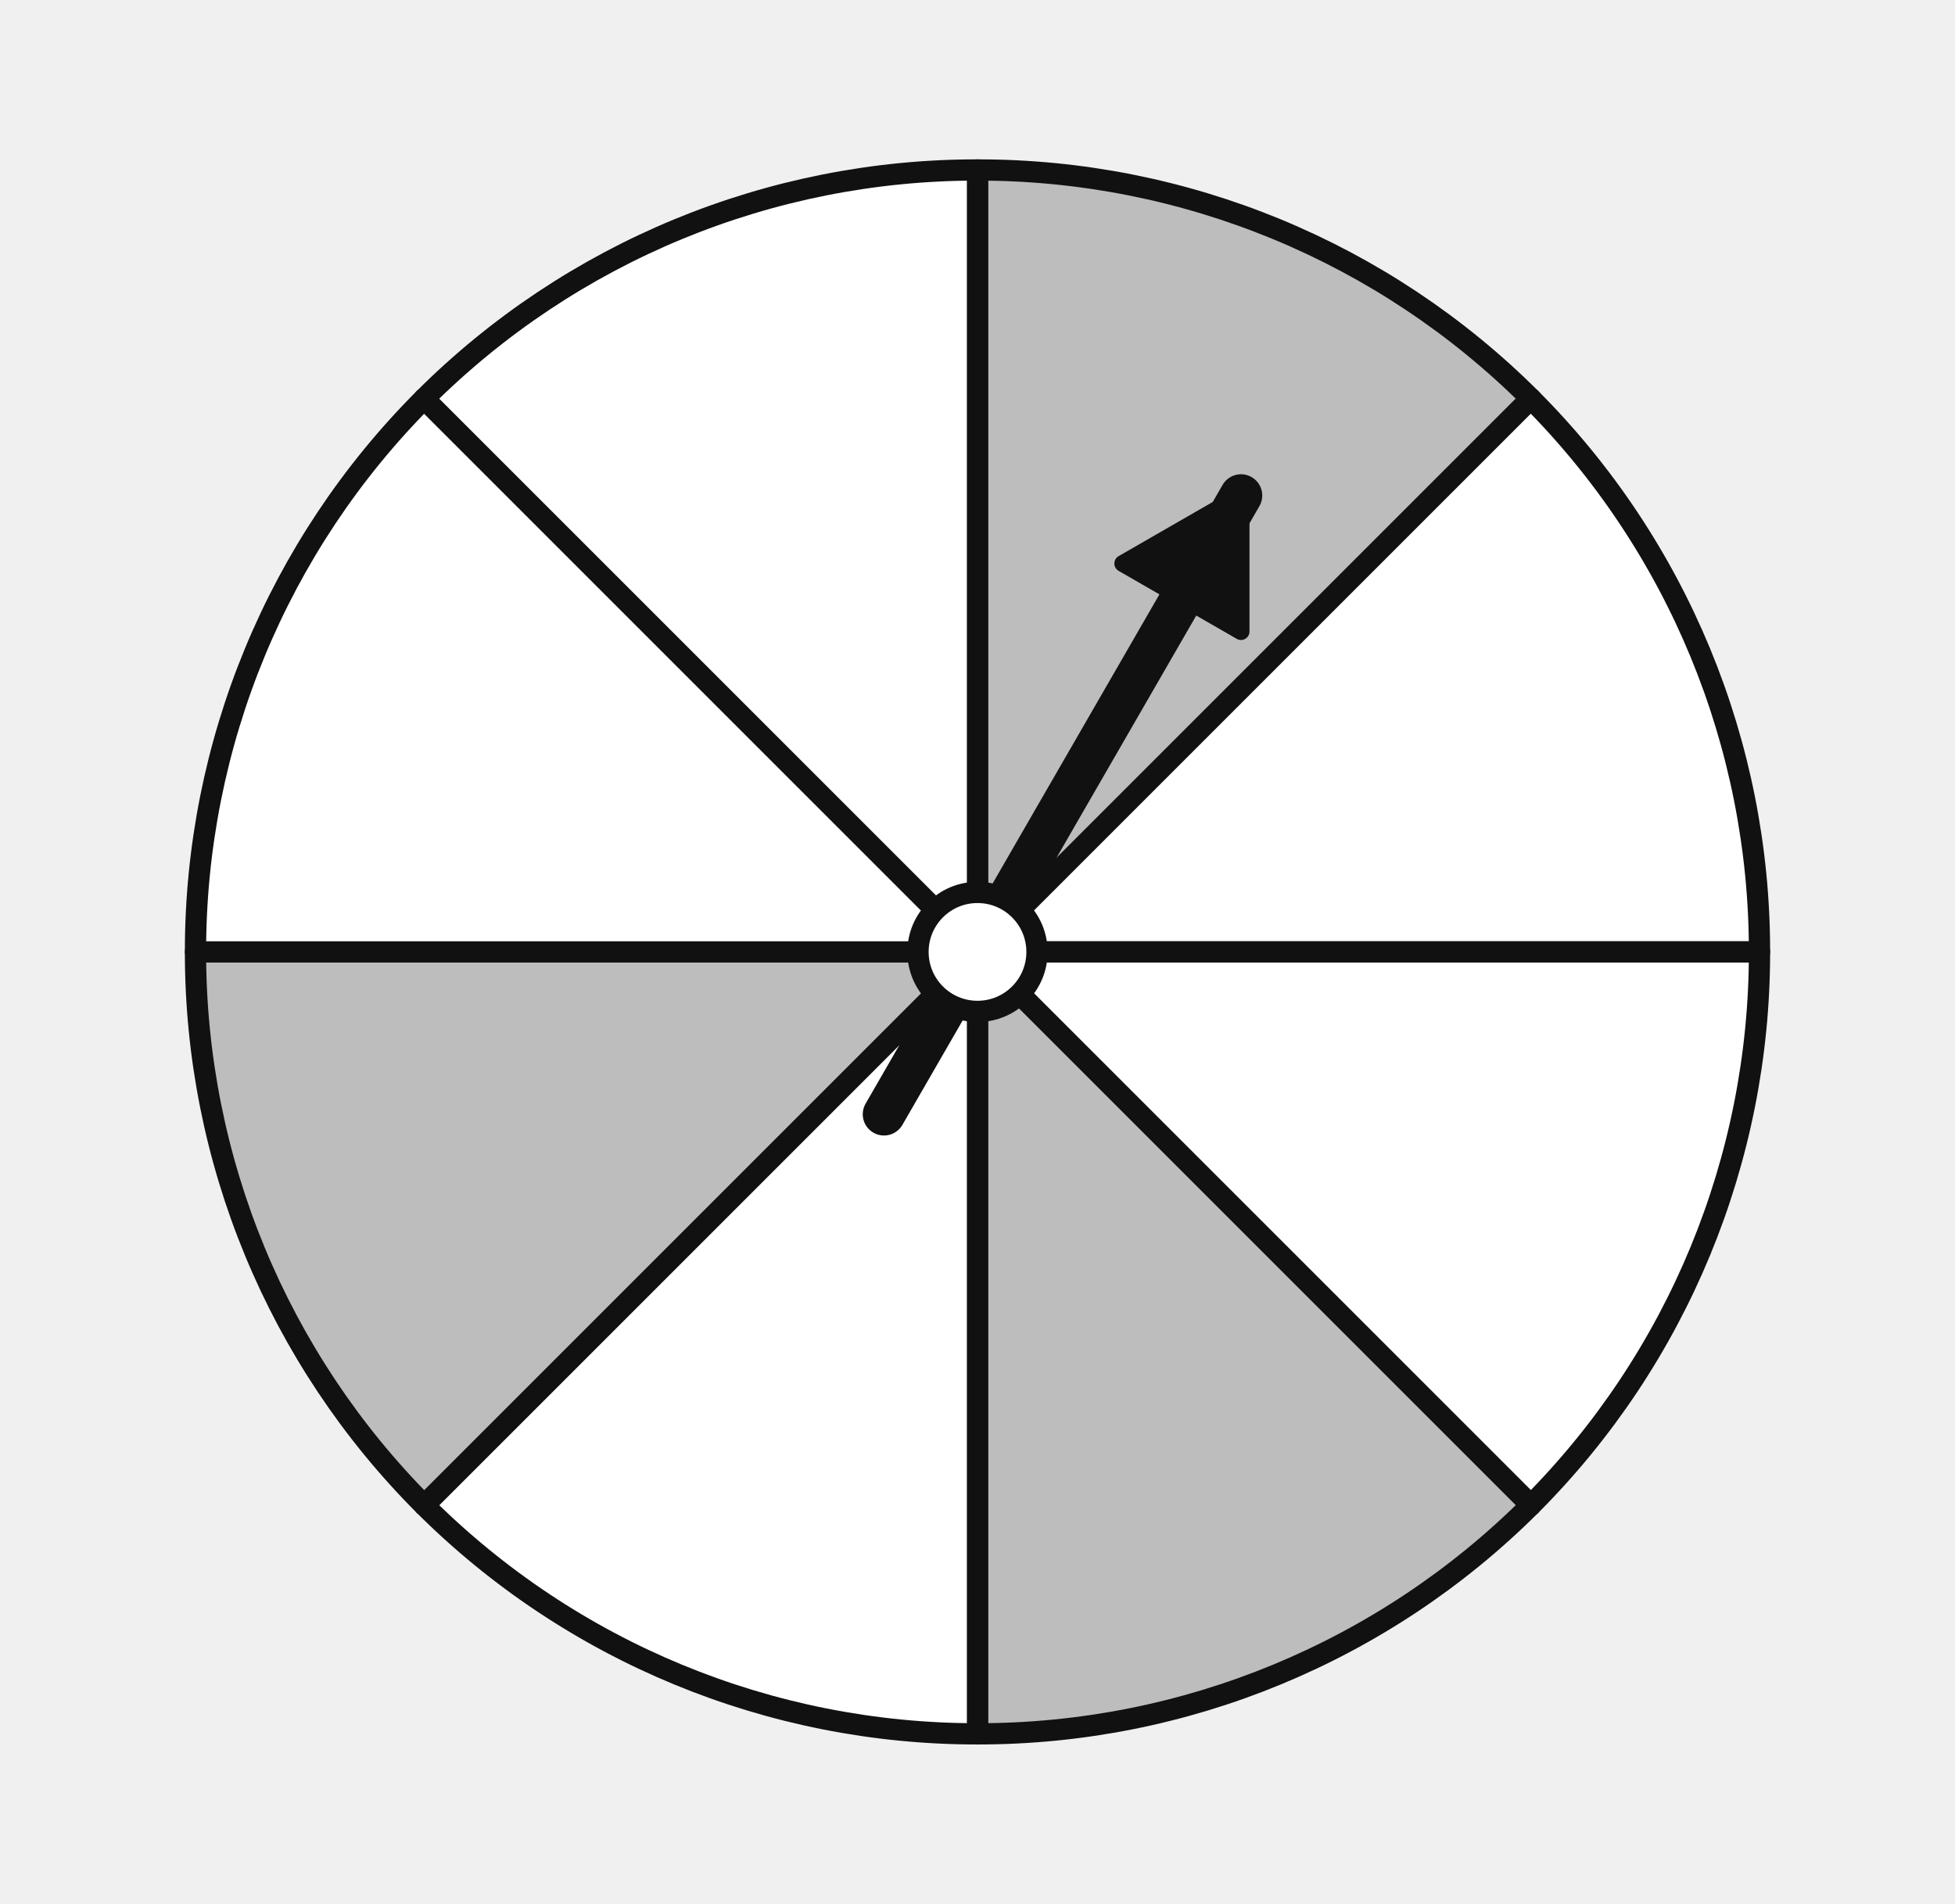
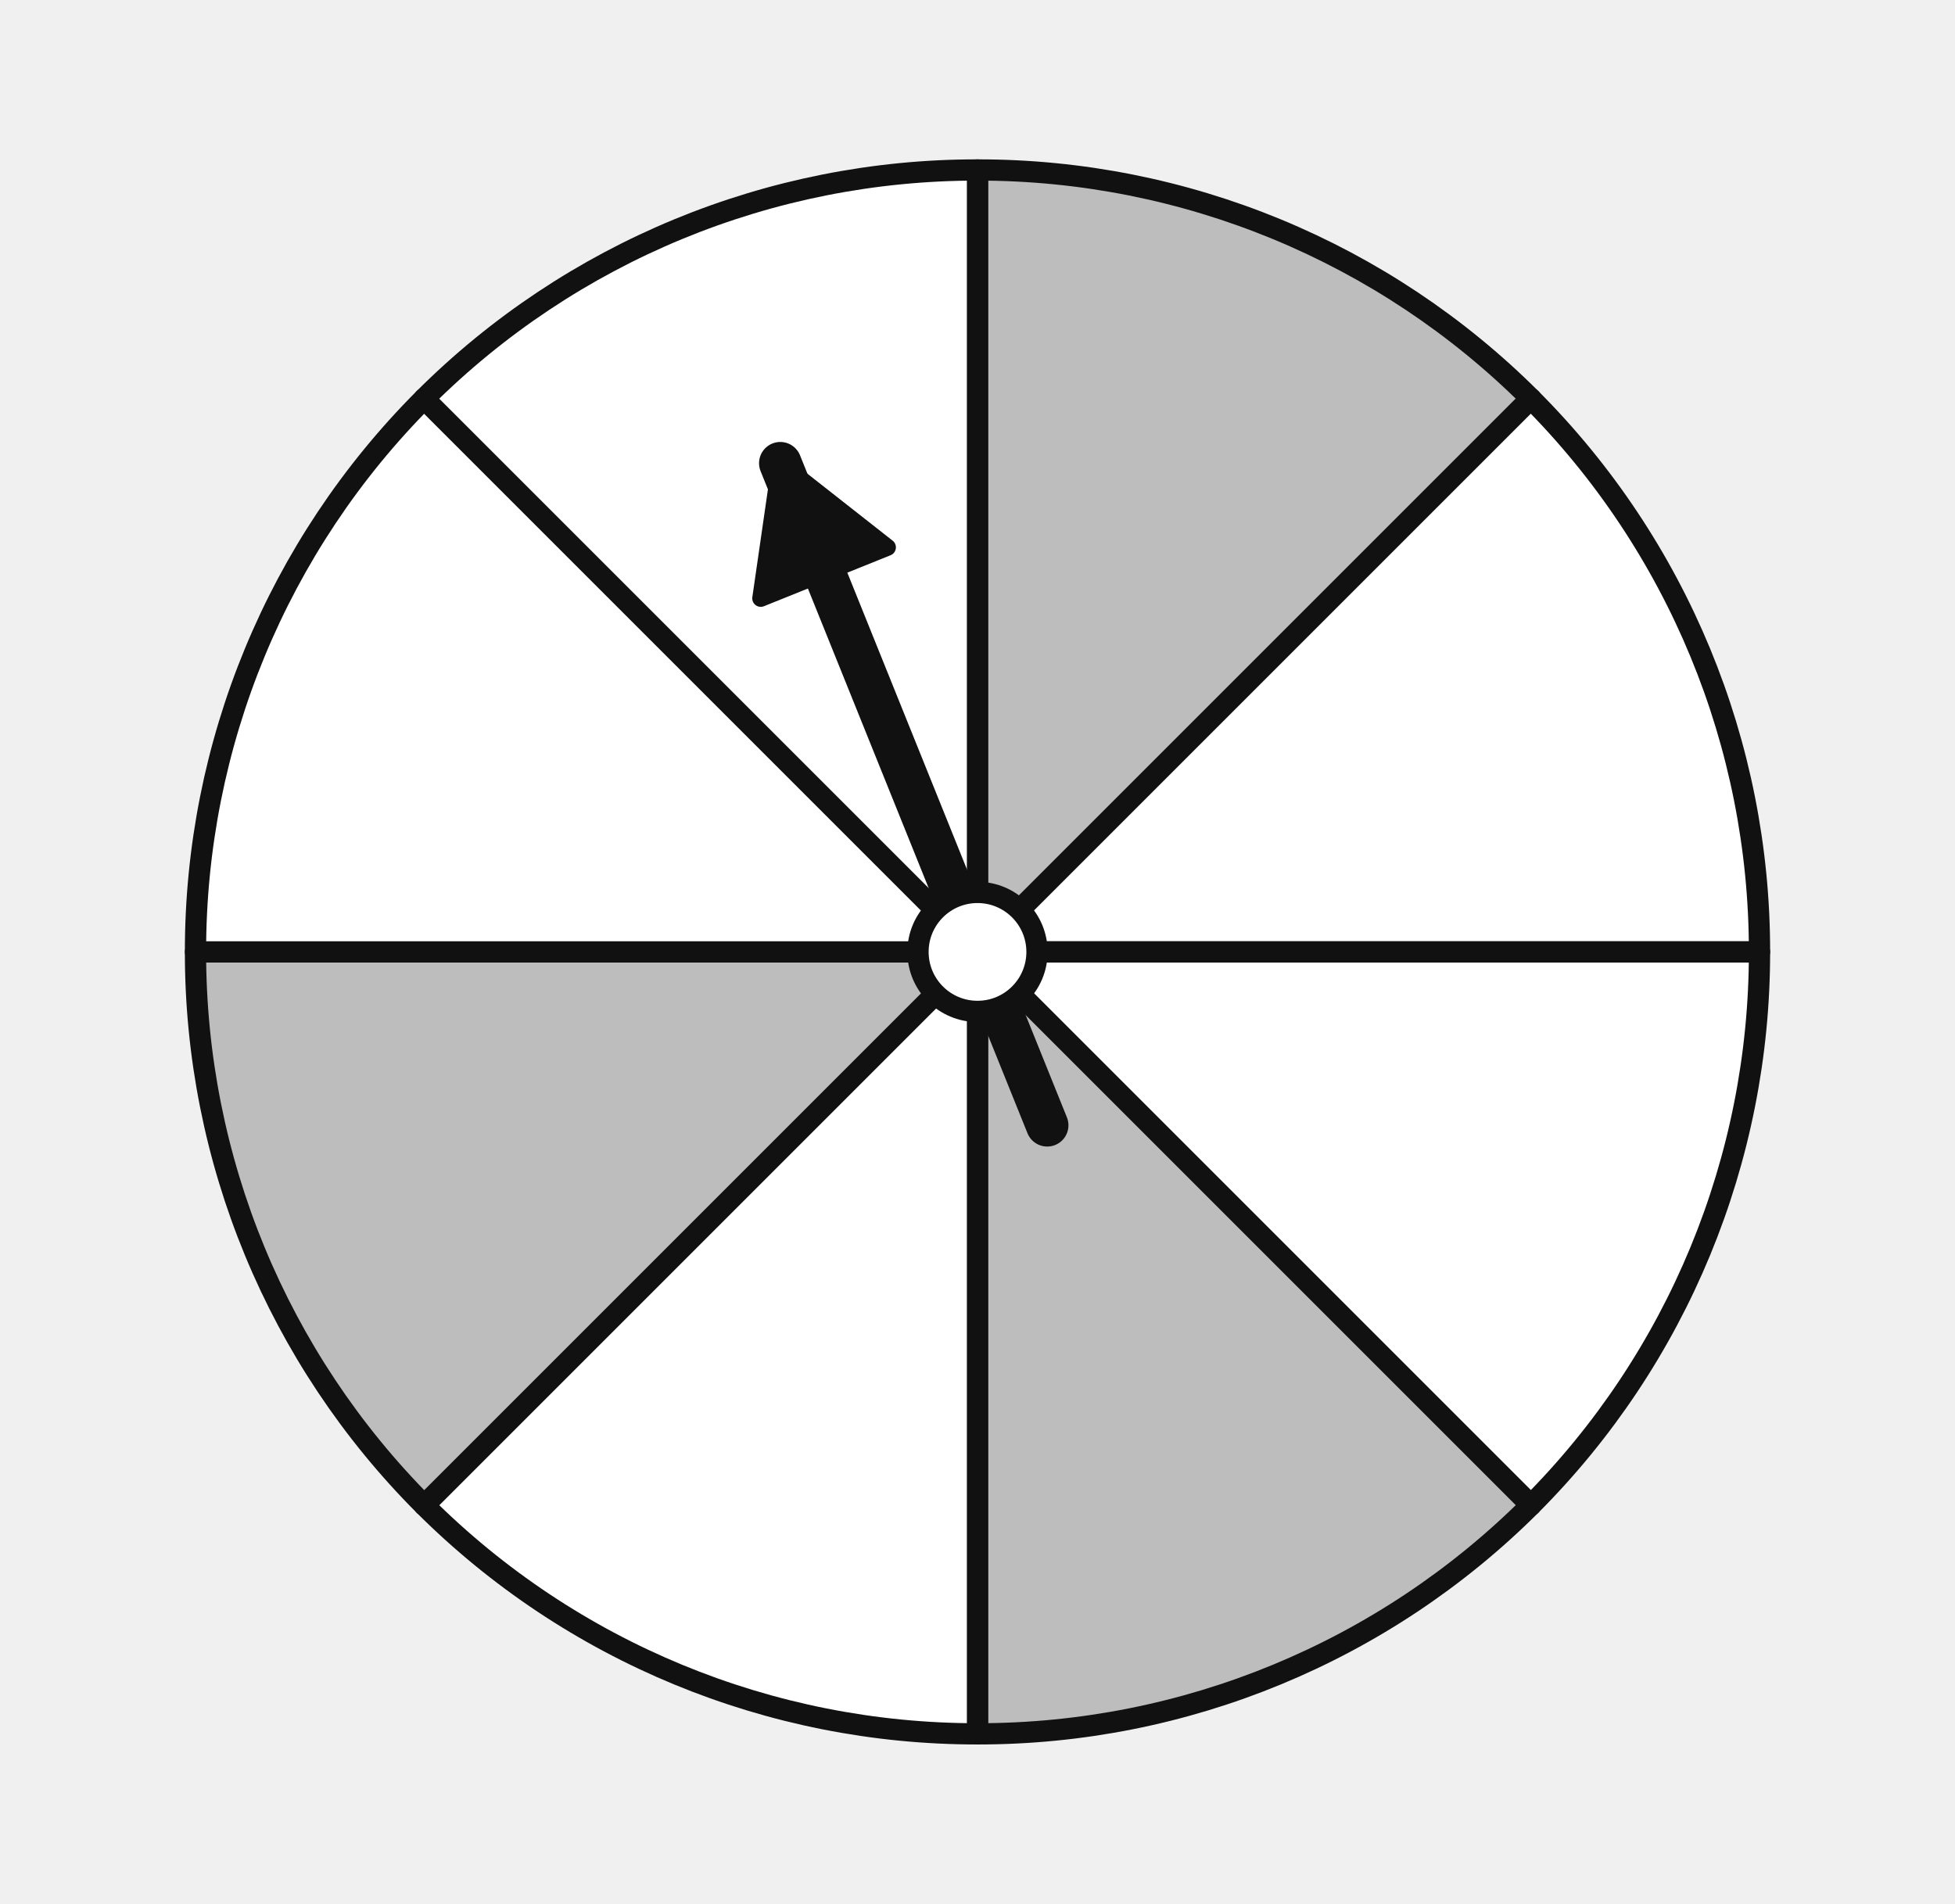
<svg xmlns="http://www.w3.org/2000/svg" viewBox="0 0 230 224" width="230" height="224">
  <path d="M 115 112 L 115 20 A 92 92 0 0 1 180.1 46.9 Z" fill="#bdbdbd" stroke="#111" stroke-width="2.5" stroke-linejoin="round" />
  <path d="M 115 112 L 180.1 46.9 A 92 92 0 0 1 207 112 Z" fill="#fff" stroke="#111" stroke-width="2.5" stroke-linejoin="round" />
  <path d="M 115 112 L 207 112 A 92 92 0 0 1 180.1 177.1 Z" fill="#fff" stroke="#111" stroke-width="2.5" stroke-linejoin="round" />
  <path d="M 115 112 L 180.1 177.1 A 92 92 0 0 1 115 204 Z" fill="#bdbdbd" stroke="#111" stroke-width="2.5" stroke-linejoin="round" />
  <path d="M 115 112 L 115 204 A 92 92 0 0 1 49.9 177.1 Z" fill="#fff" stroke="#111" stroke-width="2.5" stroke-linejoin="round" />
  <path d="M 115 112 L 49.9 177.1 A 92 92 0 0 1 23 112 Z" fill="#bdbdbd" stroke="#111" stroke-width="2.5" stroke-linejoin="round" />
  <path d="M 115 112 L 23 112 A 92 92 0 0 1 49.9 46.9 Z" fill="#fff" stroke="#111" stroke-width="2.5" stroke-linejoin="round" />
  <path d="M 115 112 L 49.9 46.9 A 92 92 0 0 1 115 20 Z" fill="#fff" stroke="#111" stroke-width="2.5" stroke-linejoin="round" />
-   <line x1="104" y1="131.1" x2="146" y2="58.3" stroke="#111" stroke-width="5" stroke-linecap="round" />
-   <path d="M 146 58.3 L 132.1 66.3 L 146 74.3 Z" fill="#111" stroke="#111" stroke-width="2" stroke-linejoin="round" />
+   <line x1="123.2" y1="132.4" x2="91.8" y2="54.5" stroke="#111" stroke-width="5" stroke-linecap="round" />
+   <path d="M 91.8 54.5 L 89.5 70.4 L 104.4 64.4 Z" fill="#111" stroke="#111" stroke-width="2" stroke-linejoin="round" />
  <circle cx="115" cy="112" r="7" fill="#fff" stroke="#111" stroke-width="2.5" />
</svg>
